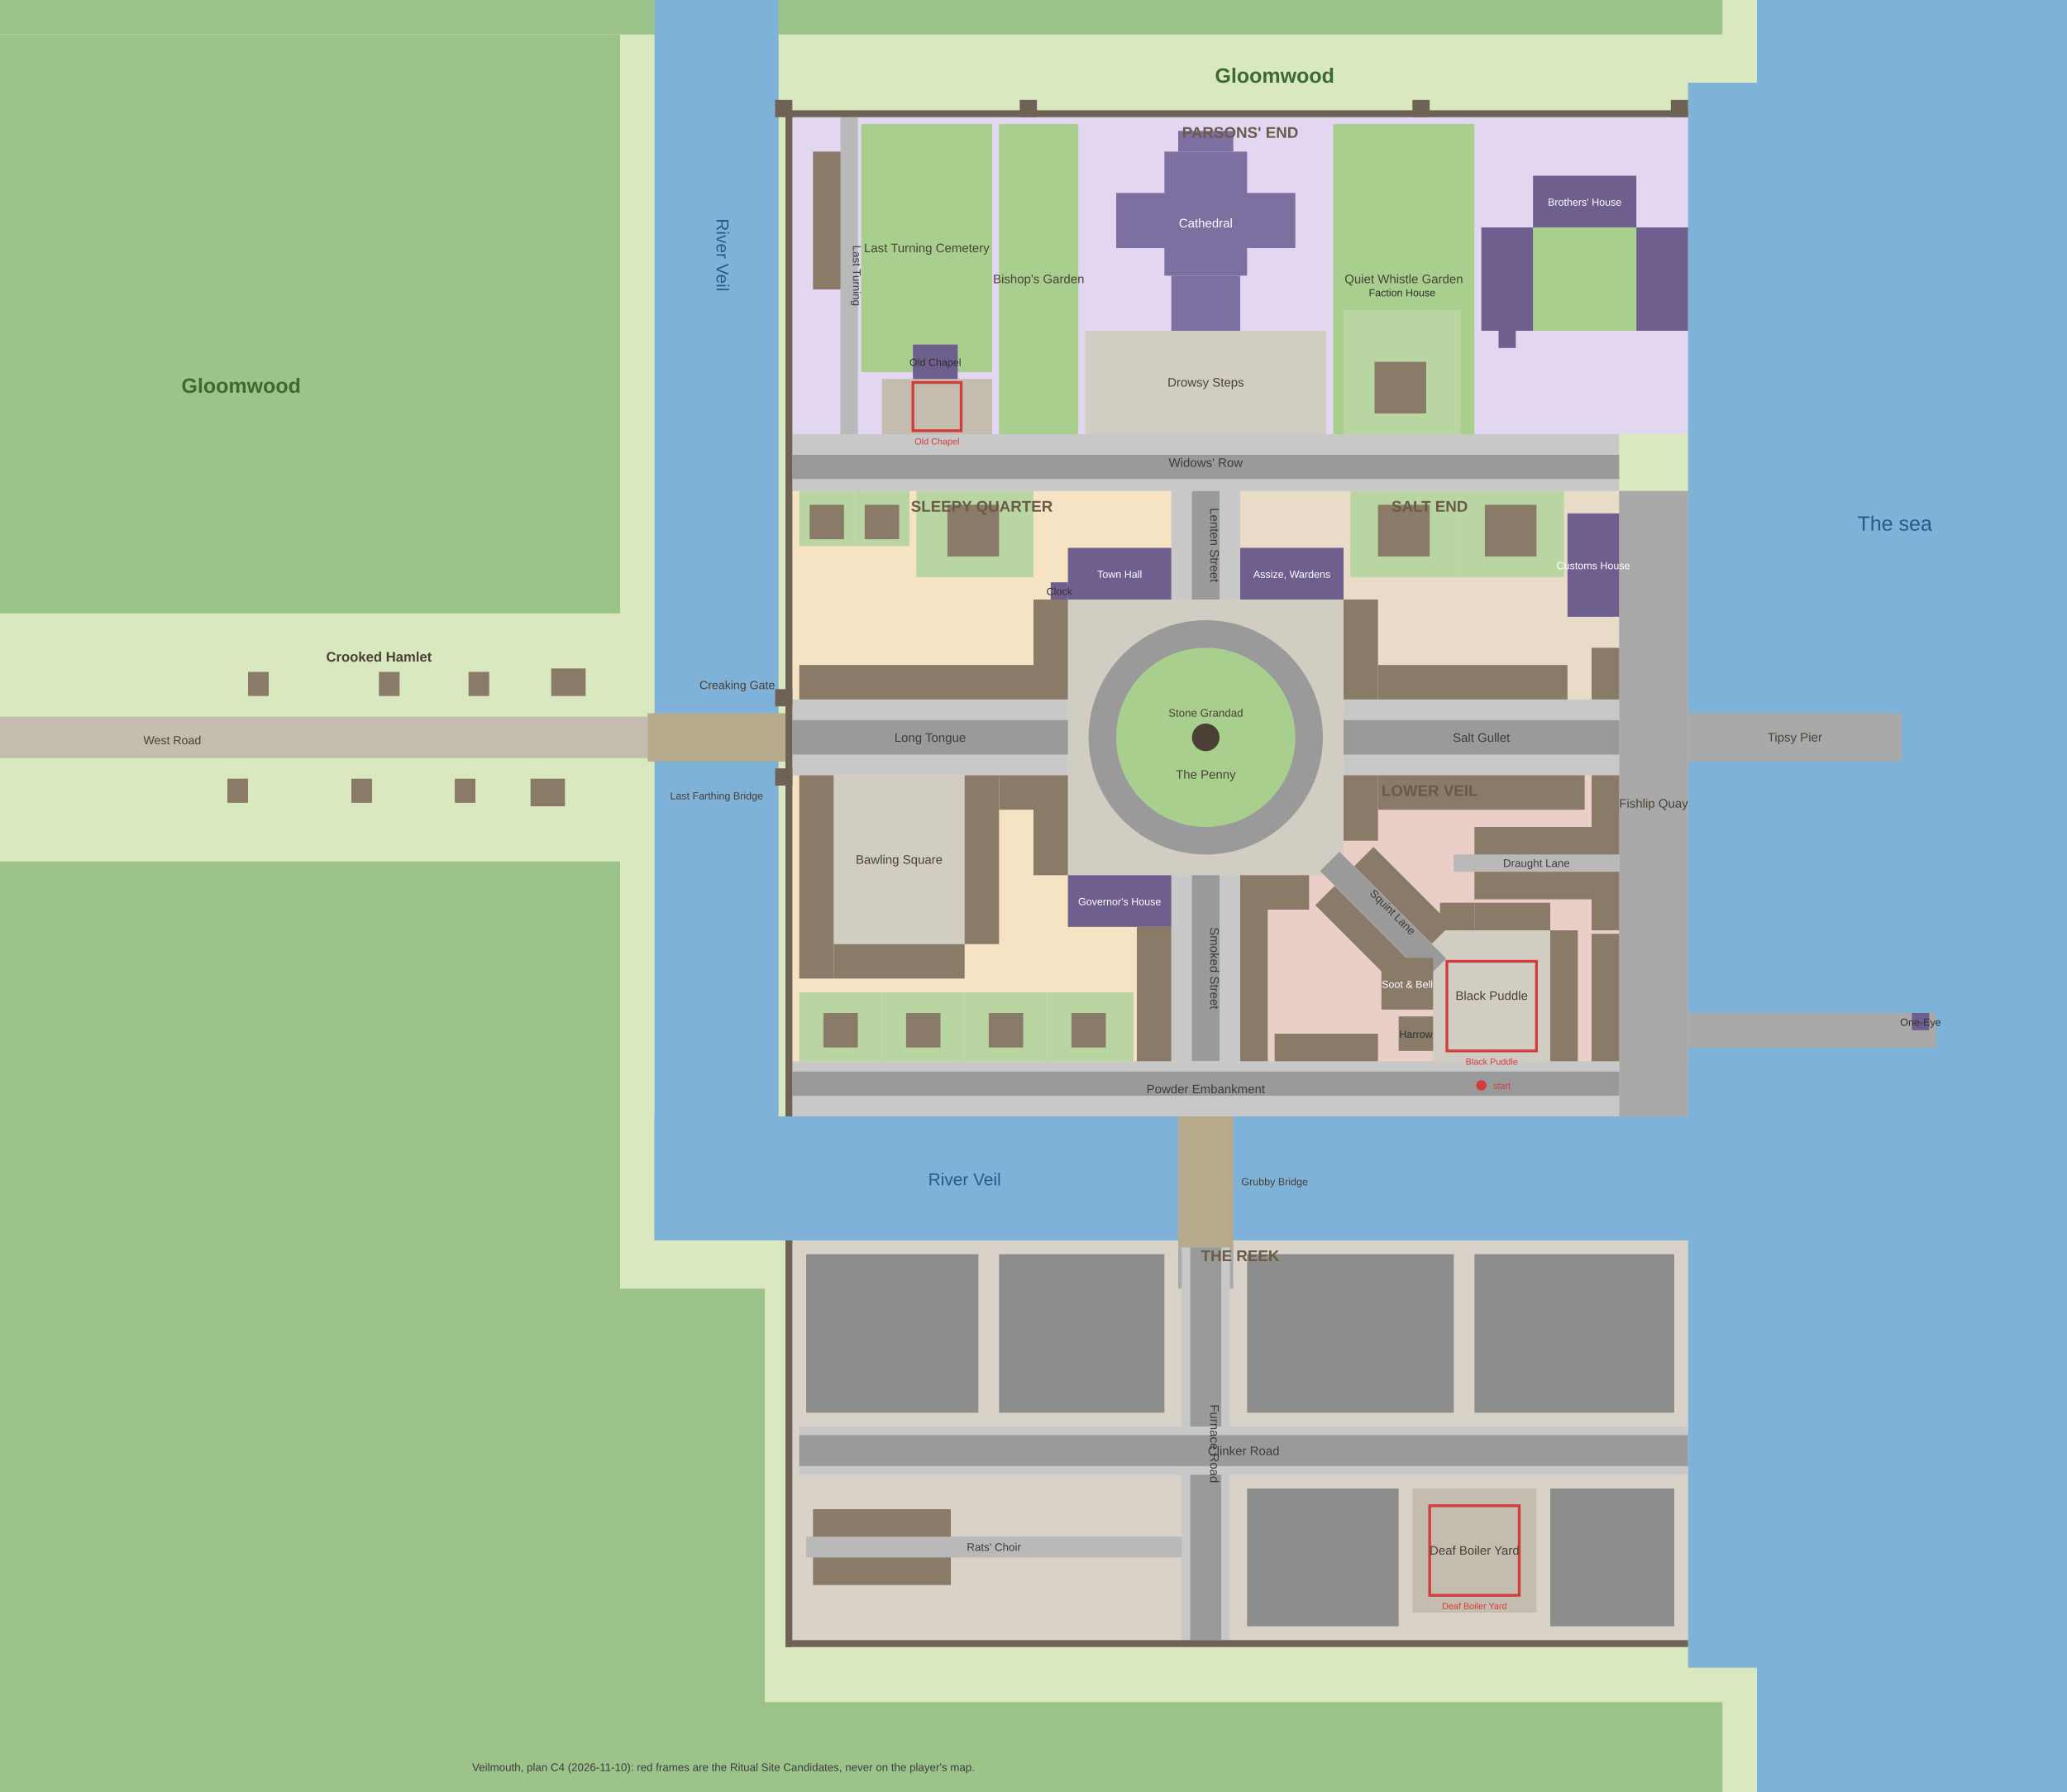
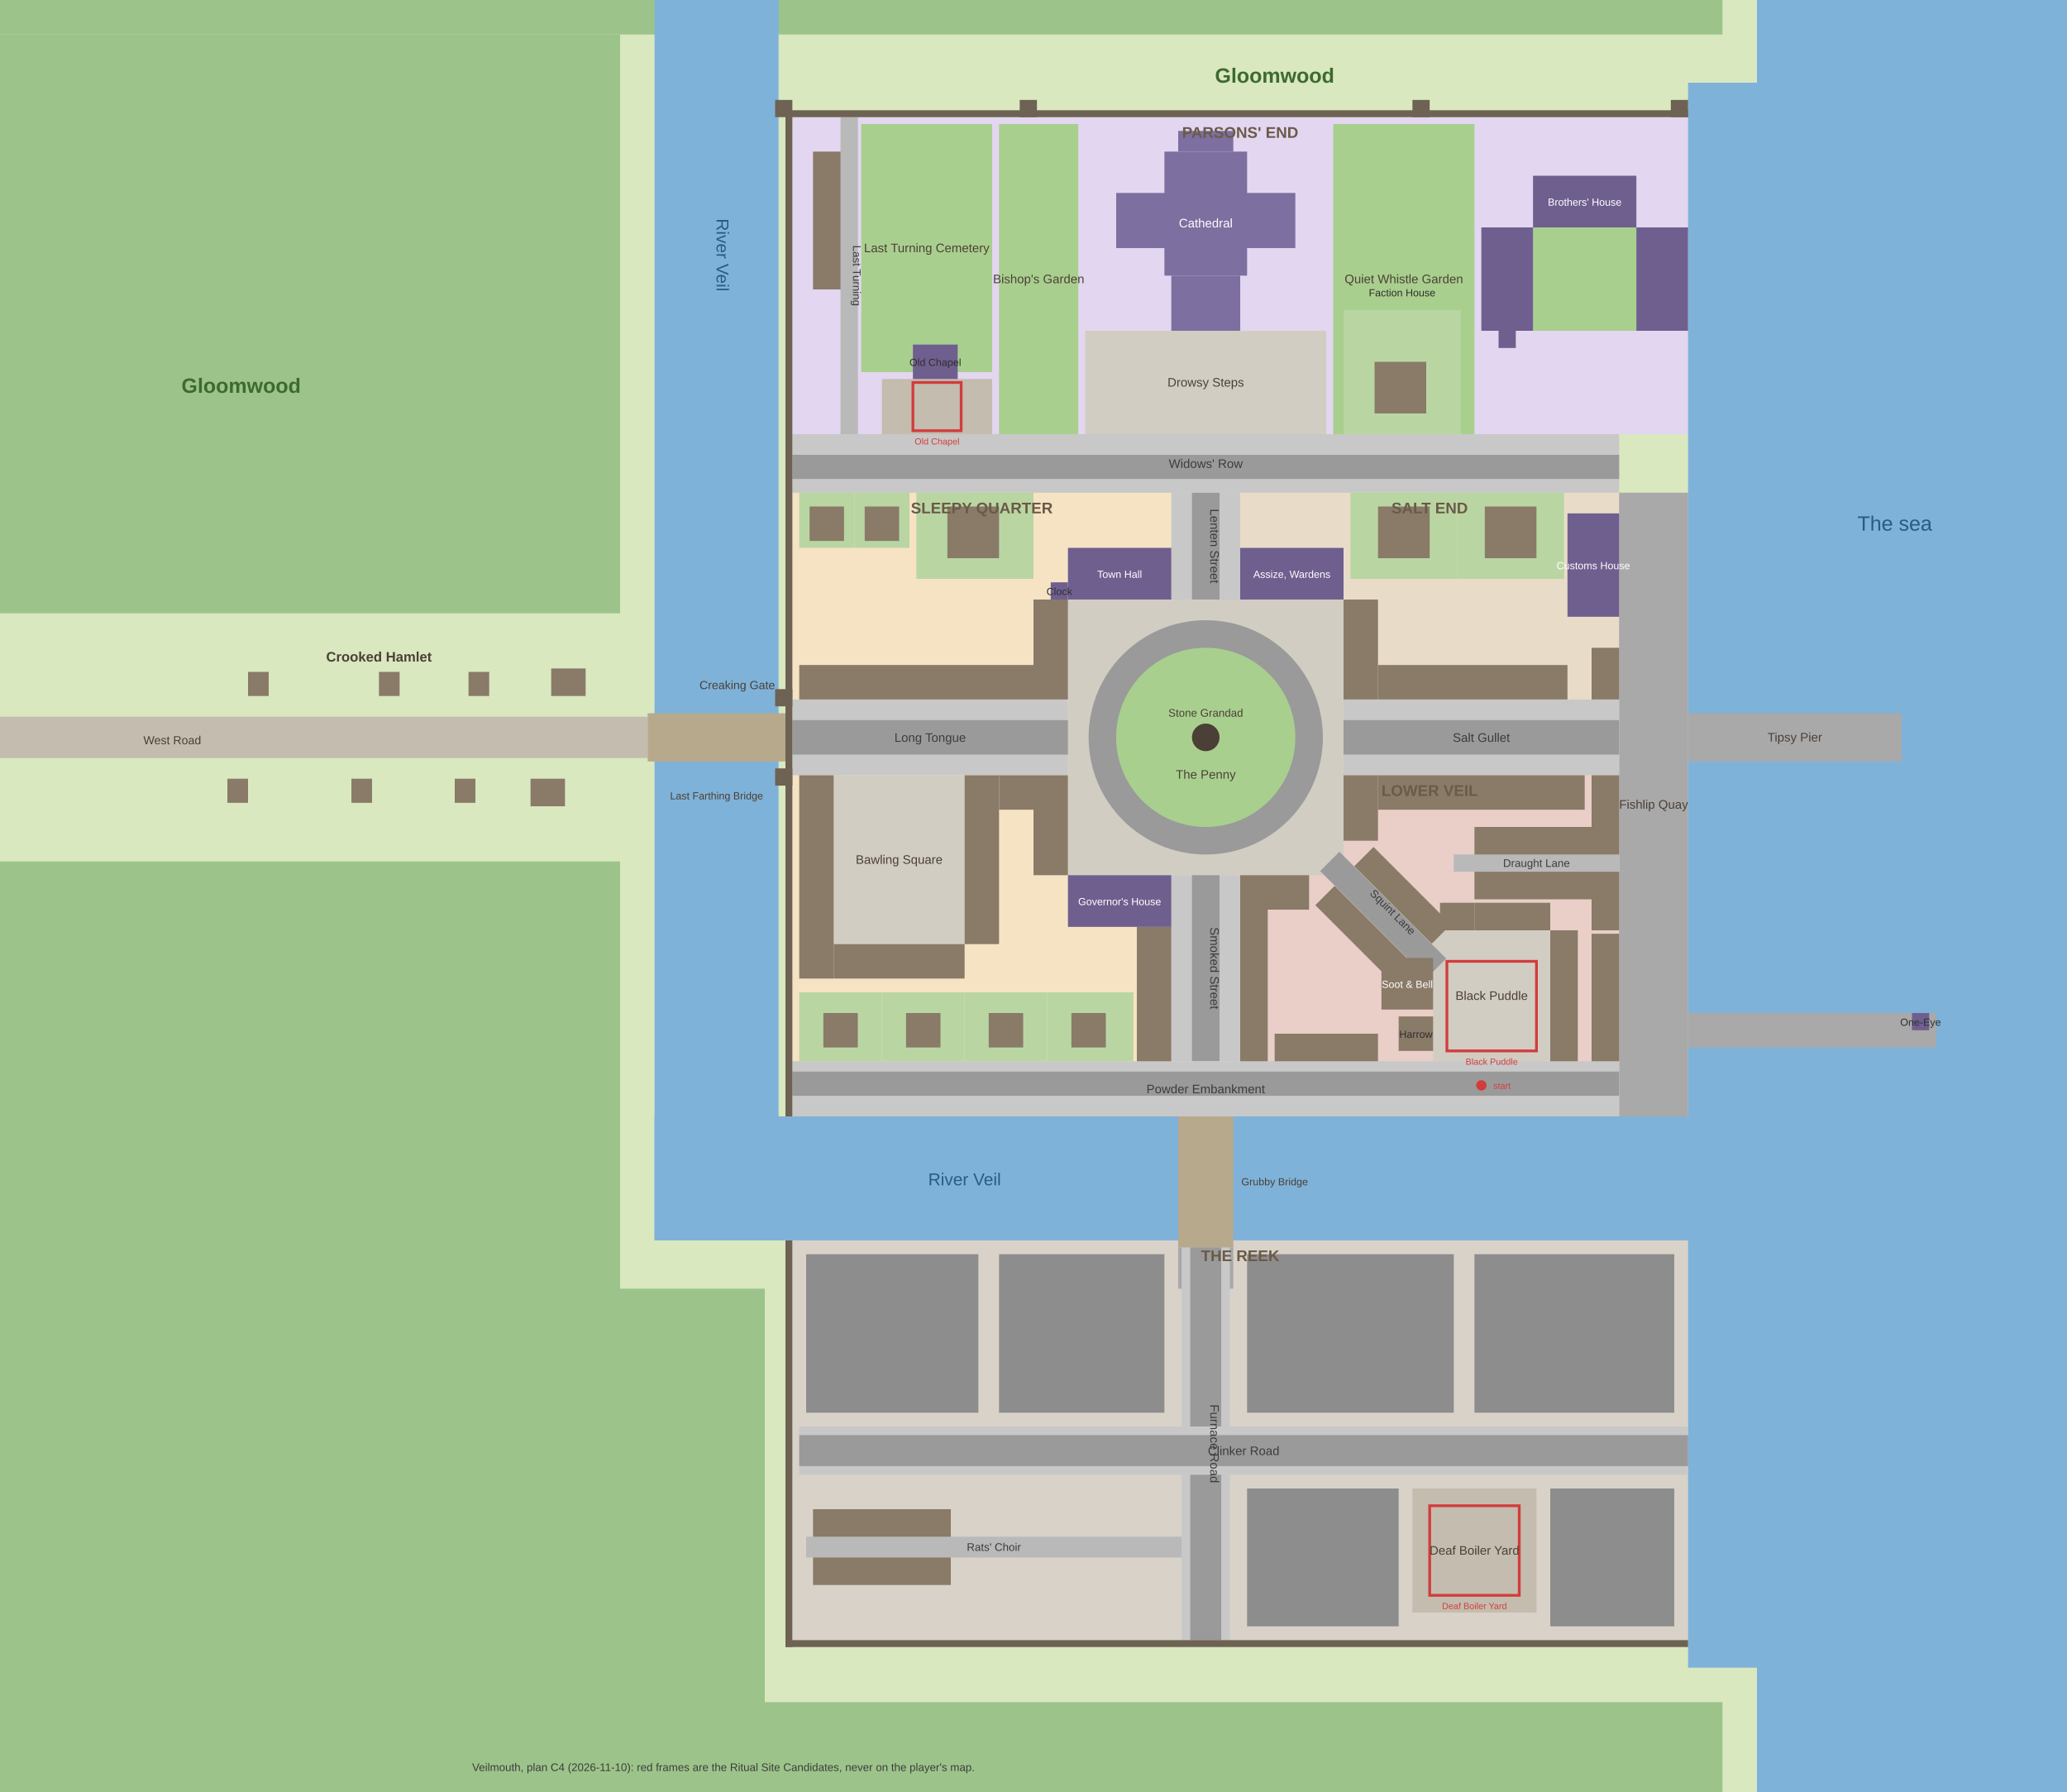
<svg xmlns="http://www.w3.org/2000/svg" viewBox="190 226 600 520" font-family="Segoe UI, Arial, sans-serif">
  <rect x="0" y="0" width="1000" height="1000" fill="#d9e8bf" />
  <rect x="20" y="20" width="670" height="216" fill="#9cc48a" />
  <rect x="20" y="236" width="350" height="168" fill="#9cc48a" />
  <rect x="20" y="476" width="350" height="504" fill="#9cc48a" />
  <rect x="370" y="600" width="42" height="380" fill="#9cc48a" />
  <rect x="412" y="720" width="278" height="260" fill="#9cc48a" />
-   <rect x="470" y="368.5" width="136" height="127.5" fill="#efe2c8" />
+   <rect x="470" y="369" width="136" height="127" fill="#efe2c8" />
  <rect x="420" y="260" width="260" height="92" fill="#e3d6f0" />
-   <rect x="420" y="368.5" width="110" height="165.5" fill="#f6e3c4" />
-   <rect x="550" y="368.5" width="110" height="82.5" fill="#e8dcc8" />
+   <rect x="420" y="369" width="110" height="165" fill="#f6e3c4" />
+   <rect x="550" y="369" width="110" height="82" fill="#e8dcc8" />
  <rect x="550" y="451" width="110" height="99" fill="#e9cfc7" />
  <rect x="420" y="586" width="260" height="116" fill="#d8d2c8" />
-   <rect x="660" y="368.5" width="20" height="181.5" fill="#d6d0c4" />
+   <rect x="660" y="369" width="20" height="181" fill="#d6d0c4" />
  <rect x="380" y="0" width="36" height="586" fill="#7fb2d9" />
  <rect x="380" y="550" width="320" height="36" fill="#7fb2d9" />
  <rect x="680" y="250" width="320" height="460" fill="#7fb2d9" />
  <rect x="700" y="0" width="300" height="1000" fill="#7fb2d9" />
  <rect x="0" y="434" width="378" height="12" fill="#c4bcae" />
  <rect x="500" y="400" width="80" height="80" fill="#d2cdc2" />
  <rect x="505" y="322" width="70" height="30" fill="#d2cdc2" />
  <rect x="432" y="451" width="38" height="49" fill="#d2cdc2" />
  <rect x="606" y="496" width="34" height="38" fill="#d2cdc2" />
-   <rect x="660" y="368.5" width="20" height="181.5" fill="#a9a9a9" />
+   <rect x="660" y="369" width="20" height="181" fill="#a9a9a9" />
  <rect x="680" y="433" width="62" height="14" fill="#a9a9a9" />
  <rect x="680" y="520" width="72" height="10" fill="#a9a9a9" />
  <rect x="440" y="262" width="38" height="72" fill="#a9cf8e" />
  <rect x="446" y="336" width="32" height="16" fill="#c4bcae" />
  <rect x="480" y="262" width="23" height="90" fill="#a9cf8e" />
  <rect x="577" y="262" width="41" height="90" fill="#a9cf8e" />
  <rect x="635" y="292" width="30" height="30" fill="#a9cf8e" />
  <rect x="600" y="658" width="36" height="36" fill="#c4bcae" />
  <rect x="532" y="588" width="16" height="12" fill="#a9a9a9" />
  <rect x="420" y="429" width="80" height="22" fill="#c8c8c8" />
  <rect x="420" y="435" width="80" height="10" fill="#9a9a9a" />
  <rect x="580" y="429" width="80" height="22" fill="#c8c8c8" />
  <rect x="580" y="435" width="80" height="10" fill="#9a9a9a" />
-   <rect x="420" y="352" width="240" height="16.5" fill="#c8c8c8" />
+   <rect x="420" y="352" width="240" height="17" fill="#c8c8c8" />
  <rect x="420" y="358" width="240" height="7" fill="#9a9a9a" />
-   <rect x="530" y="368.5" width="20" height="31.5" fill="#c8c8c8" />
-   <rect x="536" y="368.5" width="8" height="31.5" fill="#9a9a9a" />
+   <rect x="530" y="369" width="20" height="31" fill="#c8c8c8" />
+   <rect x="536" y="369" width="8" height="31" fill="#9a9a9a" />
  <rect x="530" y="480" width="20" height="54" fill="#c8c8c8" />
  <rect x="536" y="480" width="8" height="54" fill="#9a9a9a" />
  <rect x="420" y="534" width="240" height="16" fill="#c8c8c8" />
  <rect x="420" y="537" width="240" height="7" fill="#9a9a9a" />
  <rect x="434" y="260" width="5" height="92" fill="#c8c8c8" />
  <rect x="434" y="260" width="5" height="92" fill="#b9b9b9" />
  <rect x="612" y="474" width="48" height="5" fill="#c8c8c8" />
  <rect x="612" y="474" width="48" height="5" fill="#b9b9b9" />
  <rect x="533" y="588" width="14" height="114" fill="#c8c8c8" />
  <rect x="535.5" y="588" width="9" height="114" fill="#9a9a9a" />
  <rect x="422" y="640" width="258" height="14" fill="#c8c8c8" />
  <rect x="422" y="642.5" width="258" height="9" fill="#9a9a9a" />
  <rect x="424" y="672" width="109" height="6" fill="#c8c8c8" />
  <rect x="424" y="672" width="109" height="6" fill="#b9b9b9" />
  <circle cx="540" cy="440" r="34" fill="#9a9a9a" />
  <circle cx="540" cy="440" r="26" fill="#a9cf8e" />
  <circle cx="540" cy="440" r="4" fill="#4a4036" />
  <polygon points="573.2,478.8 604.2,509.8 609.8,504.2 578.8,473.2" fill="#9a9a9a" />
  <rect x="378" y="433" width="40" height="14" fill="#b7a98c" />
  <rect x="532" y="550" width="16" height="38" fill="#b7a98c" />
  <rect x="418" y="258" width="2" height="292" fill="#6d6253" />
  <rect x="418" y="258" width="262" height="2" fill="#6d6253" />
  <rect x="418" y="586" width="2" height="118" fill="#6d6253" />
  <rect x="418" y="702" width="262" height="2" fill="#6d6253" />
  <rect x="490" y="400" width="10" height="29" fill="#8a7a68" />
  <rect x="490" y="451" width="10" height="29" fill="#8a7a68" />
  <rect x="580" y="400" width="10" height="29" fill="#8a7a68" />
  <rect x="580" y="451" width="10" height="19" fill="#8a7a68" />
  <rect x="550" y="480" width="20" height="10" fill="#8a7a68" />
  <rect x="422" y="419" width="68" height="10" fill="#8a7a68" />
  <rect x="480" y="451" width="10" height="10" fill="#8a7a68" />
  <rect x="470" y="451" width="10" height="49" fill="#8a7a68" />
  <rect x="432" y="500" width="38" height="10" fill="#8a7a68" />
  <rect x="422" y="451" width="10" height="59" fill="#8a7a68" />
  <rect x="590" y="419" width="55" height="10" fill="#8a7a68" />
  <rect x="590" y="451" width="60" height="10" fill="#8a7a68" />
  <rect x="520" y="495" width="10" height="39" fill="#8a7a68" />
  <rect x="550" y="490" width="8" height="44" fill="#8a7a68" />
  <rect x="560" y="526" width="30" height="8" fill="#8a7a68" />
  <rect x="618" y="488" width="22" height="8" fill="#8a7a68" />
  <rect x="640" y="496" width="8" height="38" fill="#8a7a68" />
  <rect x="652" y="414" width="8" height="15" fill="#8a7a68" />
  <rect x="652" y="451" width="8" height="23" fill="#8a7a68" />
  <rect x="652" y="479" width="8" height="17" fill="#8a7a68" />
  <rect x="652" y="497" width="8" height="37" fill="#8a7a68" />
  <rect x="618" y="466" width="34" height="8" fill="#8a7a68" />
  <rect x="618" y="479" width="34" height="8" fill="#8a7a68" />
  <rect x="426" y="270" width="8" height="40" fill="#8a7a68" />
  <rect x="426" y="664" width="40" height="8" fill="#8a7a68" />
  <rect x="426" y="678" width="40" height="8" fill="#8a7a68" />
-   <rect x="422" y="368.5" width="16" height="16" fill="#b9d6a2" />
-   <rect x="425" y="372.5" width="10" height="10" fill="#8a7a68" />
-   <rect x="438" y="368.5" width="16" height="16" fill="#b9d6a2" />
-   <rect x="441" y="372.5" width="10" height="10" fill="#8a7a68" />
-   <rect x="456" y="368.5" width="34" height="25" fill="#b9d6a2" />
-   <rect x="465" y="372.5" width="15" height="15" fill="#8a7a68" />
-   <rect x="582" y="368.5" width="31" height="25" fill="#b9d6a2" />
-   <rect x="590" y="372.5" width="15" height="15" fill="#8a7a68" />
-   <rect x="613" y="368.5" width="31" height="25" fill="#b9d6a2" />
-   <rect x="621" y="372.5" width="15" height="15" fill="#8a7a68" />
+   <rect x="422" y="369" width="16" height="16" fill="#b9d6a2" />
+   <rect x="425" y="373" width="10" height="10" fill="#8a7a68" />
+   <rect x="438" y="369" width="16" height="16" fill="#b9d6a2" />
+   <rect x="441" y="373" width="10" height="10" fill="#8a7a68" />
+   <rect x="456" y="369" width="34" height="25" fill="#b9d6a2" />
+   <rect x="465" y="373" width="15" height="15" fill="#8a7a68" />
+   <rect x="582" y="369" width="31" height="25" fill="#b9d6a2" />
+   <rect x="590" y="373" width="15" height="15" fill="#8a7a68" />
+   <rect x="613" y="369" width="31" height="25" fill="#b9d6a2" />
+   <rect x="621" y="373" width="15" height="15" fill="#8a7a68" />
  <rect x="580" y="316" width="34" height="36" fill="#b9d6a2" />
  <rect x="589" y="331" width="15" height="15" fill="#8a7a68" />
  <rect x="422" y="514" width="24" height="20" fill="#b9d6a2" />
  <rect x="429" y="520" width="10" height="10" fill="#8a7a68" />
  <rect x="446" y="514" width="24" height="20" fill="#b9d6a2" />
  <rect x="453" y="520" width="10" height="10" fill="#8a7a68" />
  <rect x="470" y="514" width="24" height="20" fill="#b9d6a2" />
  <rect x="477" y="520" width="10" height="10" fill="#8a7a68" />
  <rect x="494" y="514" width="25" height="20" fill="#b9d6a2" />
  <rect x="501" y="520" width="10" height="10" fill="#8a7a68" />
  <rect x="500" y="385" width="30" height="15" fill="#6f5f8f" />
  <rect x="495" y="395" width="5" height="5" fill="#6f5f8f" />
  <rect x="550" y="385" width="30" height="15" fill="#6f5f8f" />
  <rect x="500" y="480" width="30" height="15" fill="#6f5f8f" />
  <rect x="455" y="326" width="13" height="10" fill="#6f5f8f" />
  <rect x="635" y="277" width="30" height="15" fill="#6f5f8f" />
  <rect x="620" y="292" width="15" height="30" fill="#6f5f8f" />
  <rect x="665" y="292" width="15" height="30" fill="#6f5f8f" />
  <rect x="625" y="322" width="5" height="5" fill="#6f5f8f" />
  <rect x="645" y="375" width="15" height="30" fill="#6f5f8f" />
  <rect x="745" y="520" width="5" height="5" fill="#6f5f8f" />
  <rect x="591" y="504" width="15" height="15" fill="#8a7a68" />
  <rect x="596" y="521" width="10" height="10" fill="#8a7a68" />
  <rect x="608" y="488" width="10" height="8" fill="#8a7a68" />
  <rect x="528" y="270" width="24" height="36" fill="#7d6f9f" />
  <rect x="514" y="282" width="52" height="16" fill="#7d6f9f" />
  <rect x="532" y="264" width="16" height="6" fill="#7d6f9f" />
  <rect x="530" y="306" width="20" height="16" fill="#7d6f9f" />
  <rect x="424" y="590" width="50" height="46" fill="#8d8d8d" />
  <rect x="480" y="590" width="48" height="46" fill="#8d8d8d" />
  <rect x="552" y="590" width="60" height="46" fill="#8d8d8d" />
  <rect x="618" y="590" width="58" height="46" fill="#8d8d8d" />
  <rect x="552" y="658" width="44" height="40" fill="#8d8d8d" />
  <rect x="640" y="658" width="36" height="40" fill="#8d8d8d" />
  <rect x="415" y="426" width="5" height="5" fill="#6d6253" />
  <rect x="415" y="449" width="5" height="5" fill="#6d6253" />
  <rect x="415" y="255" width="5" height="5" fill="#6d6253" />
  <rect x="486" y="255" width="5" height="5" fill="#6d6253" />
  <rect x="600" y="255" width="5" height="5" fill="#6d6253" />
  <rect x="675" y="255" width="5" height="5" fill="#6d6253" />
  <polygon points="577.4,483.1 599.9,505.6 594.3,511.2 571.8,488.7" fill="#8a7a68" />
  <polygon points="583.1,477.4 605.6,499.9 611.2,494.3 588.7,471.8" fill="#8a7a68" />
  <rect x="300" y="421" width="6" height="7" fill="#8a7a68" />
  <rect x="326" y="421" width="6" height="7" fill="#8a7a68" />
  <rect x="292" y="452" width="6" height="7" fill="#8a7a68" />
  <rect x="322" y="452" width="6" height="7" fill="#8a7a68" />
  <rect x="262" y="421" width="6" height="7" fill="#8a7a68" />
  <rect x="256" y="452" width="6" height="7" fill="#8a7a68" />
  <rect x="344" y="452" width="10" height="8" fill="#8a7a68" />
  <rect x="350" y="420" width="10" height="8" fill="#8a7a68" />
  <rect x="610" y="505" width="26" height="26" fill="none" stroke="#d23c3c" stroke-width="0.8" />
  <rect x="605" y="663" width="26" height="26" fill="none" stroke="#d23c3c" stroke-width="0.8" />
  <rect x="455" y="337" width="14" height="14" fill="none" stroke="#d23c3c" stroke-width="0.8" />
  <text x="550.0" y="266.0" font-size="4.5" fill="#6a5a48" text-anchor="middle" font-weight="bold">PARSONS' END</text>
-   <text x="475.0" y="374.5" font-size="4.5" fill="#6a5a48" text-anchor="middle" font-weight="bold">SLEEPY QUARTER</text>
-   <text x="605.0" y="374.5" font-size="4.5" fill="#6a5a48" text-anchor="middle" font-weight="bold">SALT END</text>
+   <text x="475.0" y="375.0" font-size="4.5" fill="#6a5a48" text-anchor="middle" font-weight="bold">SLEEPY QUARTER</text>
+   <text x="605.0" y="375.0" font-size="4.5" fill="#6a5a48" text-anchor="middle" font-weight="bold">SALT END</text>
  <text x="605.0" y="457.0" font-size="4.5" fill="#6a5a48" text-anchor="middle" font-weight="bold">LOWER VEIL</text>
  <text x="550.0" y="592.0" font-size="4.5" fill="#6a5a48" text-anchor="middle" font-weight="bold">THE REEK</text>
  <text x="460.0" y="441.3" font-size="3.6" fill="#3c3c3c" text-anchor="middle">Long Tongue</text>
  <text x="620.0" y="441.3" font-size="3.6" fill="#3c3c3c" text-anchor="middle">Salt Gullet</text>
-   <text x="540.0" y="361.5" font-size="3.6" fill="#3c3c3c" text-anchor="middle">Widows' Row</text>
-   <text x="541.3" y="384.2" font-size="3.6" fill="#3c3c3c" text-anchor="middle" transform="rotate(90 541.3 384.2)">Lenten Street</text>
+   <text x="540.0" y="361.8" font-size="3.6" fill="#3c3c3c" text-anchor="middle">Widows' Row</text>
+   <text x="541.3" y="384.5" font-size="3.6" fill="#3c3c3c" text-anchor="middle" transform="rotate(90 541.3 384.5)">Lenten Street</text>
  <text x="541.3" y="507.0" font-size="3.6" fill="#3c3c3c" text-anchor="middle" transform="rotate(90 541.3 507.0)">Smoked Street</text>
  <text x="540.0" y="543.3" font-size="3.6" fill="#3c3c3c" text-anchor="middle">Powder Embankment</text>
  <text x="437.6" y="306.0" font-size="3.2" fill="#3c3c3c" text-anchor="middle" transform="rotate(90 437.6 306.0)">Last Turning</text>
  <text x="636.0" y="477.6" font-size="3.2" fill="#3c3c3c" text-anchor="middle">Draught Lane</text>
  <text x="541.3" y="645.0" font-size="3.6" fill="#3c3c3c" text-anchor="middle" transform="rotate(90 541.3 645.0)">Furnace Road</text>
  <text x="551.0" y="648.3" font-size="3.6" fill="#3c3c3c" text-anchor="middle">Clinker Road</text>
  <text x="478.5" y="676.1" font-size="3.2" fill="#3c3c3c" text-anchor="middle">Rats' Choir</text>
  <text x="593.5" y="491.5" font-size="3.2" fill="#3c3c3c" text-anchor="middle" transform="rotate(45 593.5 491.5)">Squint Lane</text>
  <text x="540.0" y="452.0" font-size="3.6" fill="#4a4036" text-anchor="middle">The Penny</text>
  <text x="540.0" y="338.2" font-size="3.6" fill="#4a4036" text-anchor="middle">Drowsy Steps</text>
  <text x="451.0" y="476.7" font-size="3.6" fill="#4a4036" text-anchor="middle">Bawling Square</text>
  <text x="623.0" y="516.2" font-size="3.6" fill="#4a4036" text-anchor="middle">Black Puddle</text>
-   <text x="670.0" y="460.4" font-size="3.6" fill="#4a4036" text-anchor="middle">Fishlip Quay</text>
+   <text x="670.0" y="460.7" font-size="3.6" fill="#4a4036" text-anchor="middle">Fishlip Quay</text>
  <text x="711.0" y="441.2" font-size="3.6" fill="#4a4036" text-anchor="middle">Tipsy Pier</text>
  <text x="459.0" y="299.2" font-size="3.6" fill="#4a4036" text-anchor="middle">Last Turning Cemetery</text>
  <text x="491.5" y="308.2" font-size="3.6" fill="#4a4036" text-anchor="middle">Bishop's Garden</text>
  <text x="597.5" y="308.2" font-size="3.6" fill="#4a4036" text-anchor="middle">Quiet Whistle Garden</text>
  <text x="618.0" y="677.2" font-size="3.6" fill="#4a4036" text-anchor="middle">Deaf Boiler Yard</text>
  <text x="515.0" y="393.7" font-size="3" fill="#ffffff" text-anchor="middle">Town Hall</text>
  <text x="497.5" y="398.7" font-size="3" fill="#2e2e2e" text-anchor="middle">Clock</text>
  <text x="565.0" y="393.7" font-size="3" fill="#ffffff" text-anchor="middle">Assize, Wardens</text>
  <text x="515.0" y="488.7" font-size="3" fill="#ffffff" text-anchor="middle">Governor's House</text>
  <text x="461.5" y="332.2" font-size="3" fill="#2e2e2e" text-anchor="middle">Old Chapel</text>
  <text x="650.0" y="285.7" font-size="3" fill="#ffffff" text-anchor="middle">Brothers' House</text>
  <text x="652.5" y="391.2" font-size="3" fill="#ffffff" text-anchor="middle">Customs House</text>
  <text x="747.5" y="523.7" font-size="3" fill="#2e2e2e" text-anchor="middle">One-Eye</text>
  <text x="598.5" y="512.7" font-size="3" fill="#ffffff" text-anchor="middle">Soot &amp; Bell</text>
  <text x="601.0" y="527.2" font-size="3" fill="#2e2e2e" text-anchor="middle">Harrow</text>
  <text x="540.0" y="434.0" font-size="3.2" fill="#4a4036" text-anchor="middle">Stone Grandad</text>
  <text x="540.0" y="292.0" font-size="3.6" fill="#ffffff" text-anchor="middle">Cathedral</text>
  <text x="597.0" y="312.0" font-size="3" fill="#2e2e2e" text-anchor="middle">Faction House</text>
  <text x="398.0" y="300.0" font-size="5" fill="#2a5a85" text-anchor="middle" transform="rotate(90 398.0 300.0)">River Veil</text>
  <text x="470.0" y="570.0" font-size="5" fill="#2a5a85" text-anchor="middle">River Veil</text>
  <text x="740.0" y="380.0" font-size="6" fill="#2a5a85" text-anchor="middle">The sea</text>
  <text x="404.0" y="426.0" font-size="3.4" fill="#4a4036" text-anchor="middle">Creaking Gate</text>
  <text x="398.0" y="458.0" font-size="3" fill="#4a4036" text-anchor="middle">Last Farthing Bridge</text>
  <text x="560.0" y="570.0" font-size="3" fill="#4a4036" text-anchor="middle">Grubby Bridge</text>
  <text x="240.0" y="442.0" font-size="3.4" fill="#4a4036" text-anchor="middle">West Road</text>
  <text x="300.0" y="418.0" font-size="4" fill="#4a4036" text-anchor="middle" font-weight="bold">Crooked Hamlet</text>
  <text x="260.0" y="340.0" font-size="6" fill="#3d6a30" text-anchor="middle" font-weight="bold">Gloomwood</text>
  <text x="560.0" y="250.0" font-size="6" fill="#3d6a30" text-anchor="middle" font-weight="bold">Gloomwood</text>
  <text x="623.0" y="535.0" font-size="2.6" fill="#d23c3c" text-anchor="middle">Black Puddle</text>
  <text x="618.0" y="693.0" font-size="2.6" fill="#d23c3c" text-anchor="middle">Deaf Boiler Yard</text>
  <text x="462.0" y="355.0" font-size="2.6" fill="#d23c3c" text-anchor="middle">Old Chapel</text>
  <circle cx="620" cy="541" r="1.5" fill="#d23c3c" />
  <text x="626.0" y="542.0" font-size="2.6" fill="#d23c3c" text-anchor="middle">start</text>
  <text x="400.0" y="740.0" font-size="3.2" fill="#3c3c3c" text-anchor="middle">Veilmouth, plan C4 (2026-11-10): red frames are the Ritual Site Candidates, never on the player's map.</text>
</svg>
